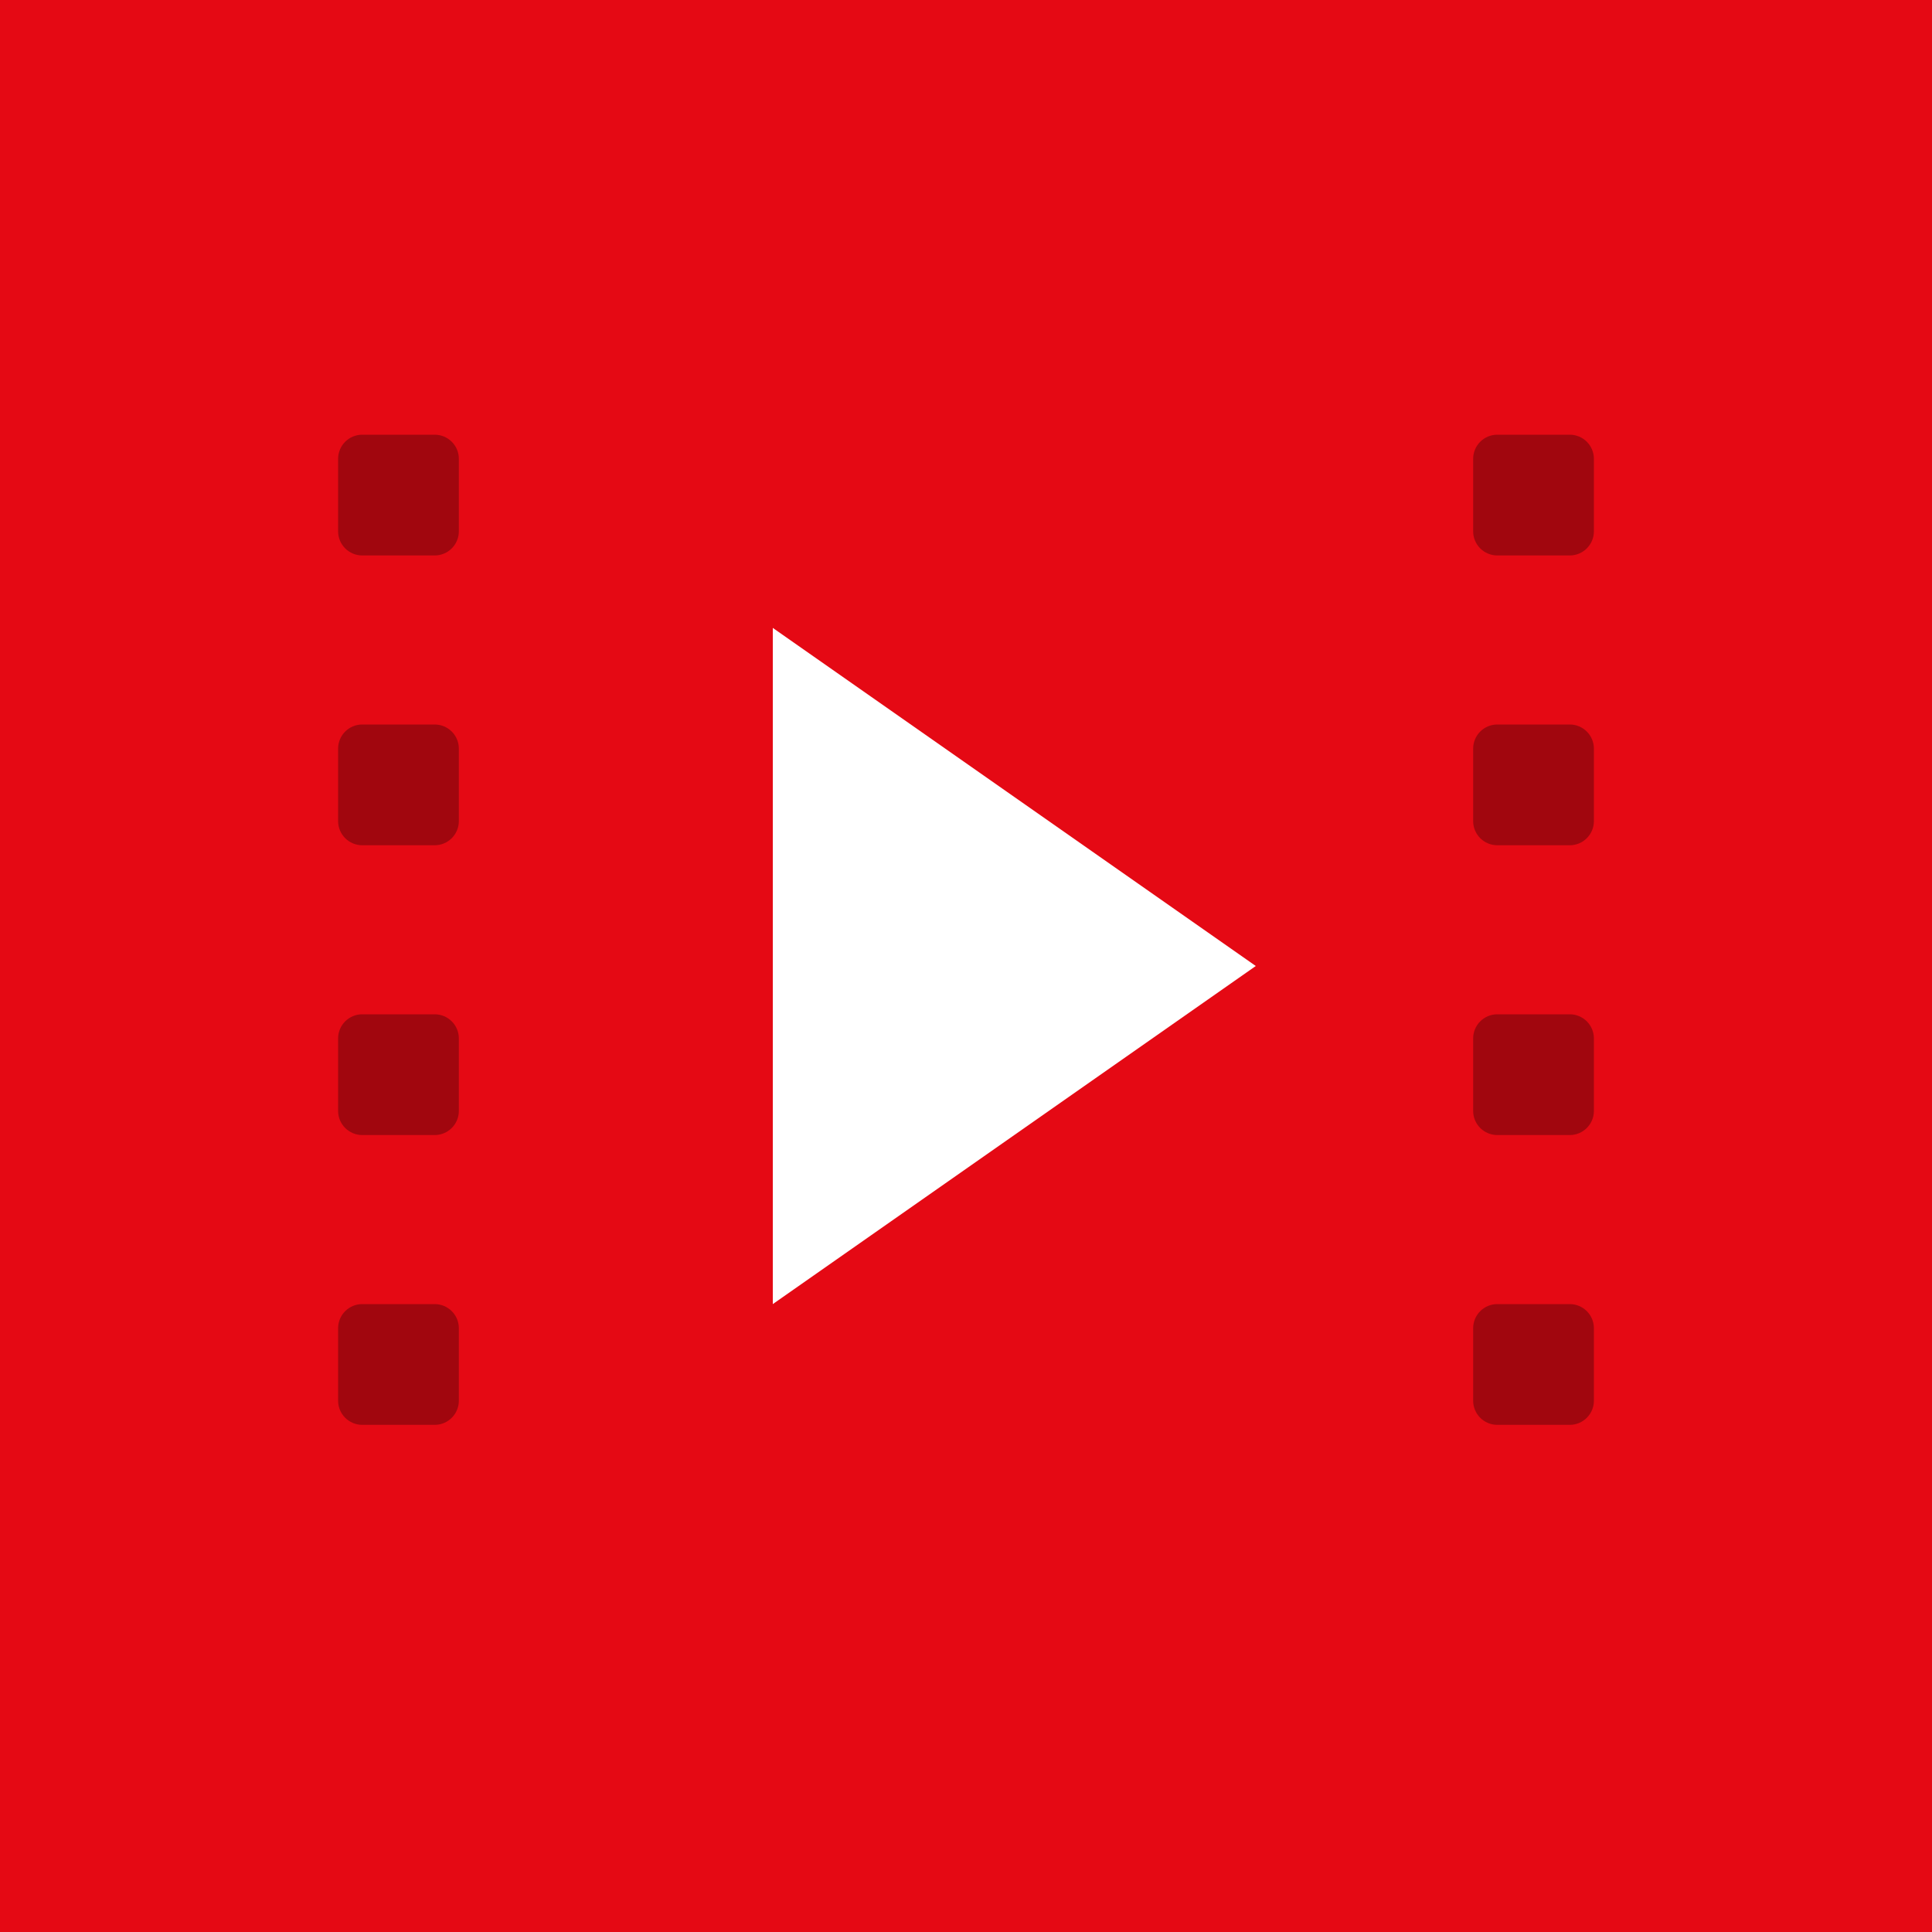
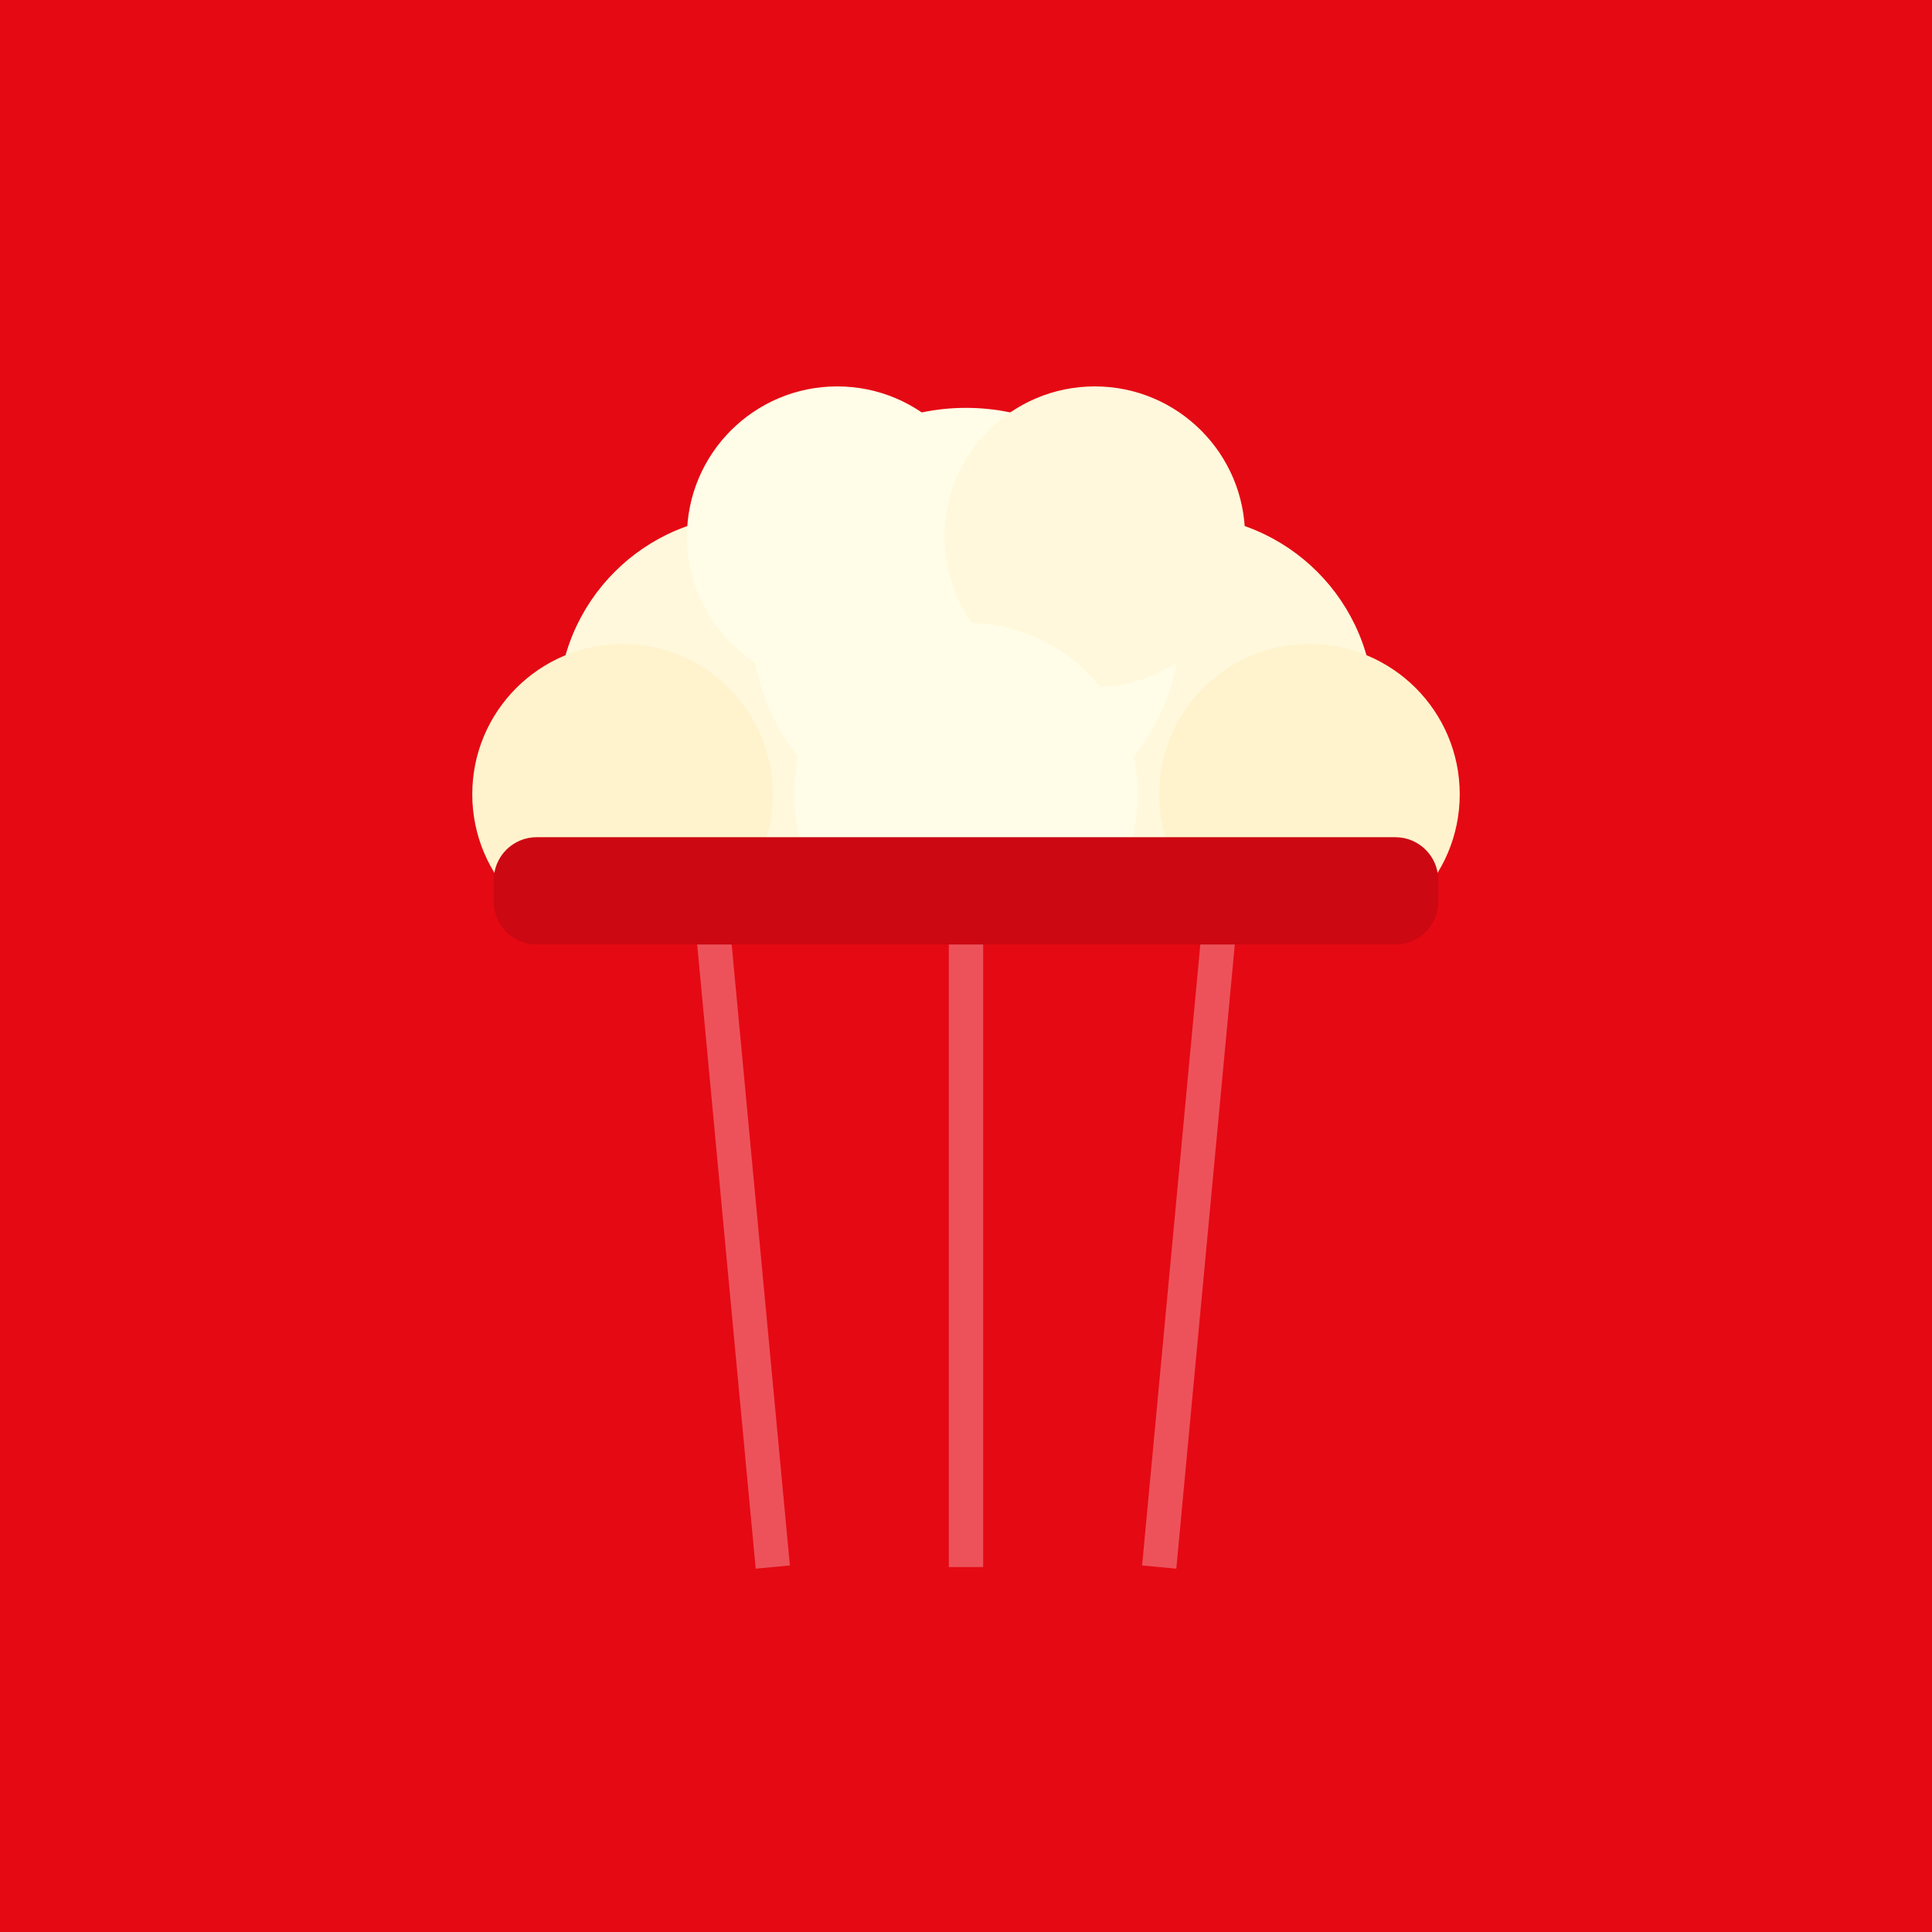
<svg xmlns="http://www.w3.org/2000/svg" width="512" height="512" viewBox="0 0 512 512">
  <rect width="512" height="512" fill="#E50914" />
-   <g transform="translate(51.2,51.2)">
-     <rect x="38.4" y="64" width="32" height="32" rx="6.4" fill="rgba(0,0,0,0.3)" />
-     <rect x="339.2" y="64" width="32" height="32" rx="6.4" fill="rgba(0,0,0,0.3)" />
-     <rect x="38.4" y="140.8" width="32" height="32" rx="6.4" fill="rgba(0,0,0,0.3)" />
-     <rect x="339.2" y="140.8" width="32" height="32" rx="6.4" fill="rgba(0,0,0,0.3)" />
-     <rect x="38.4" y="217.6" width="32" height="32" rx="6.4" fill="rgba(0,0,0,0.3)" />
-     <rect x="339.2" y="217.6" width="32" height="32" rx="6.4" fill="rgba(0,0,0,0.3)" />
-     <rect x="38.4" y="294.4" width="32" height="32" rx="6.4" fill="rgba(0,0,0,0.3)" />
-     <rect x="339.2" y="294.4" width="32" height="32" rx="6.4" fill="rgba(0,0,0,0.3)" />
-     <polygon points="153.6,115.2 281.6,204.8 153.6,294.4" fill="white" />
+   <g>
+     <circle cx="199.111" cy="187.733" r="51.2" fill="#FFF8DC" />
+     <circle cx="312.889" cy="187.733" r="51.2" fill="#FFF8DC" />
+     <circle cx="256" cy="164.978" r="56.889" fill="#FFFDE7" />
+     <circle cx="164.978" cy="210.489" r="39.822" fill="#FFF3CD" />
+     <circle cx="347.022" cy="210.489" r="39.822" fill="#FFF3CD" />
+     <circle cx="221.867" cy="142.222" r="39.822" fill="#FFFDE7" />
+     <circle cx="290.133" cy="142.222" r="39.822" fill="#FFF8DC" />
+     <circle cx="256" cy="210.489" r="45.511" fill="#FFFDE7" />
+     <path d="M142.222 233.244L164.978 415.289H347.022L369.778 233.244H142.222Z" fill="#E50914" />
+     <path d="M187.733 233.244L204.8 415.289" stroke="white" stroke-width="9.102" stroke-opacity="0.3" />
+     <path d="M256 233.244V415.289" stroke="white" stroke-width="9.102" stroke-opacity="0.3" />
+     <path d="M324.267 233.244L307.2 415.289" stroke="white" stroke-width="9.102" stroke-opacity="0.3" />
+     <rect x="130.844" y="221.867" width="250.311" height="28.444" rx="11.378" fill="#CC0812" />
  </g>
</svg>
